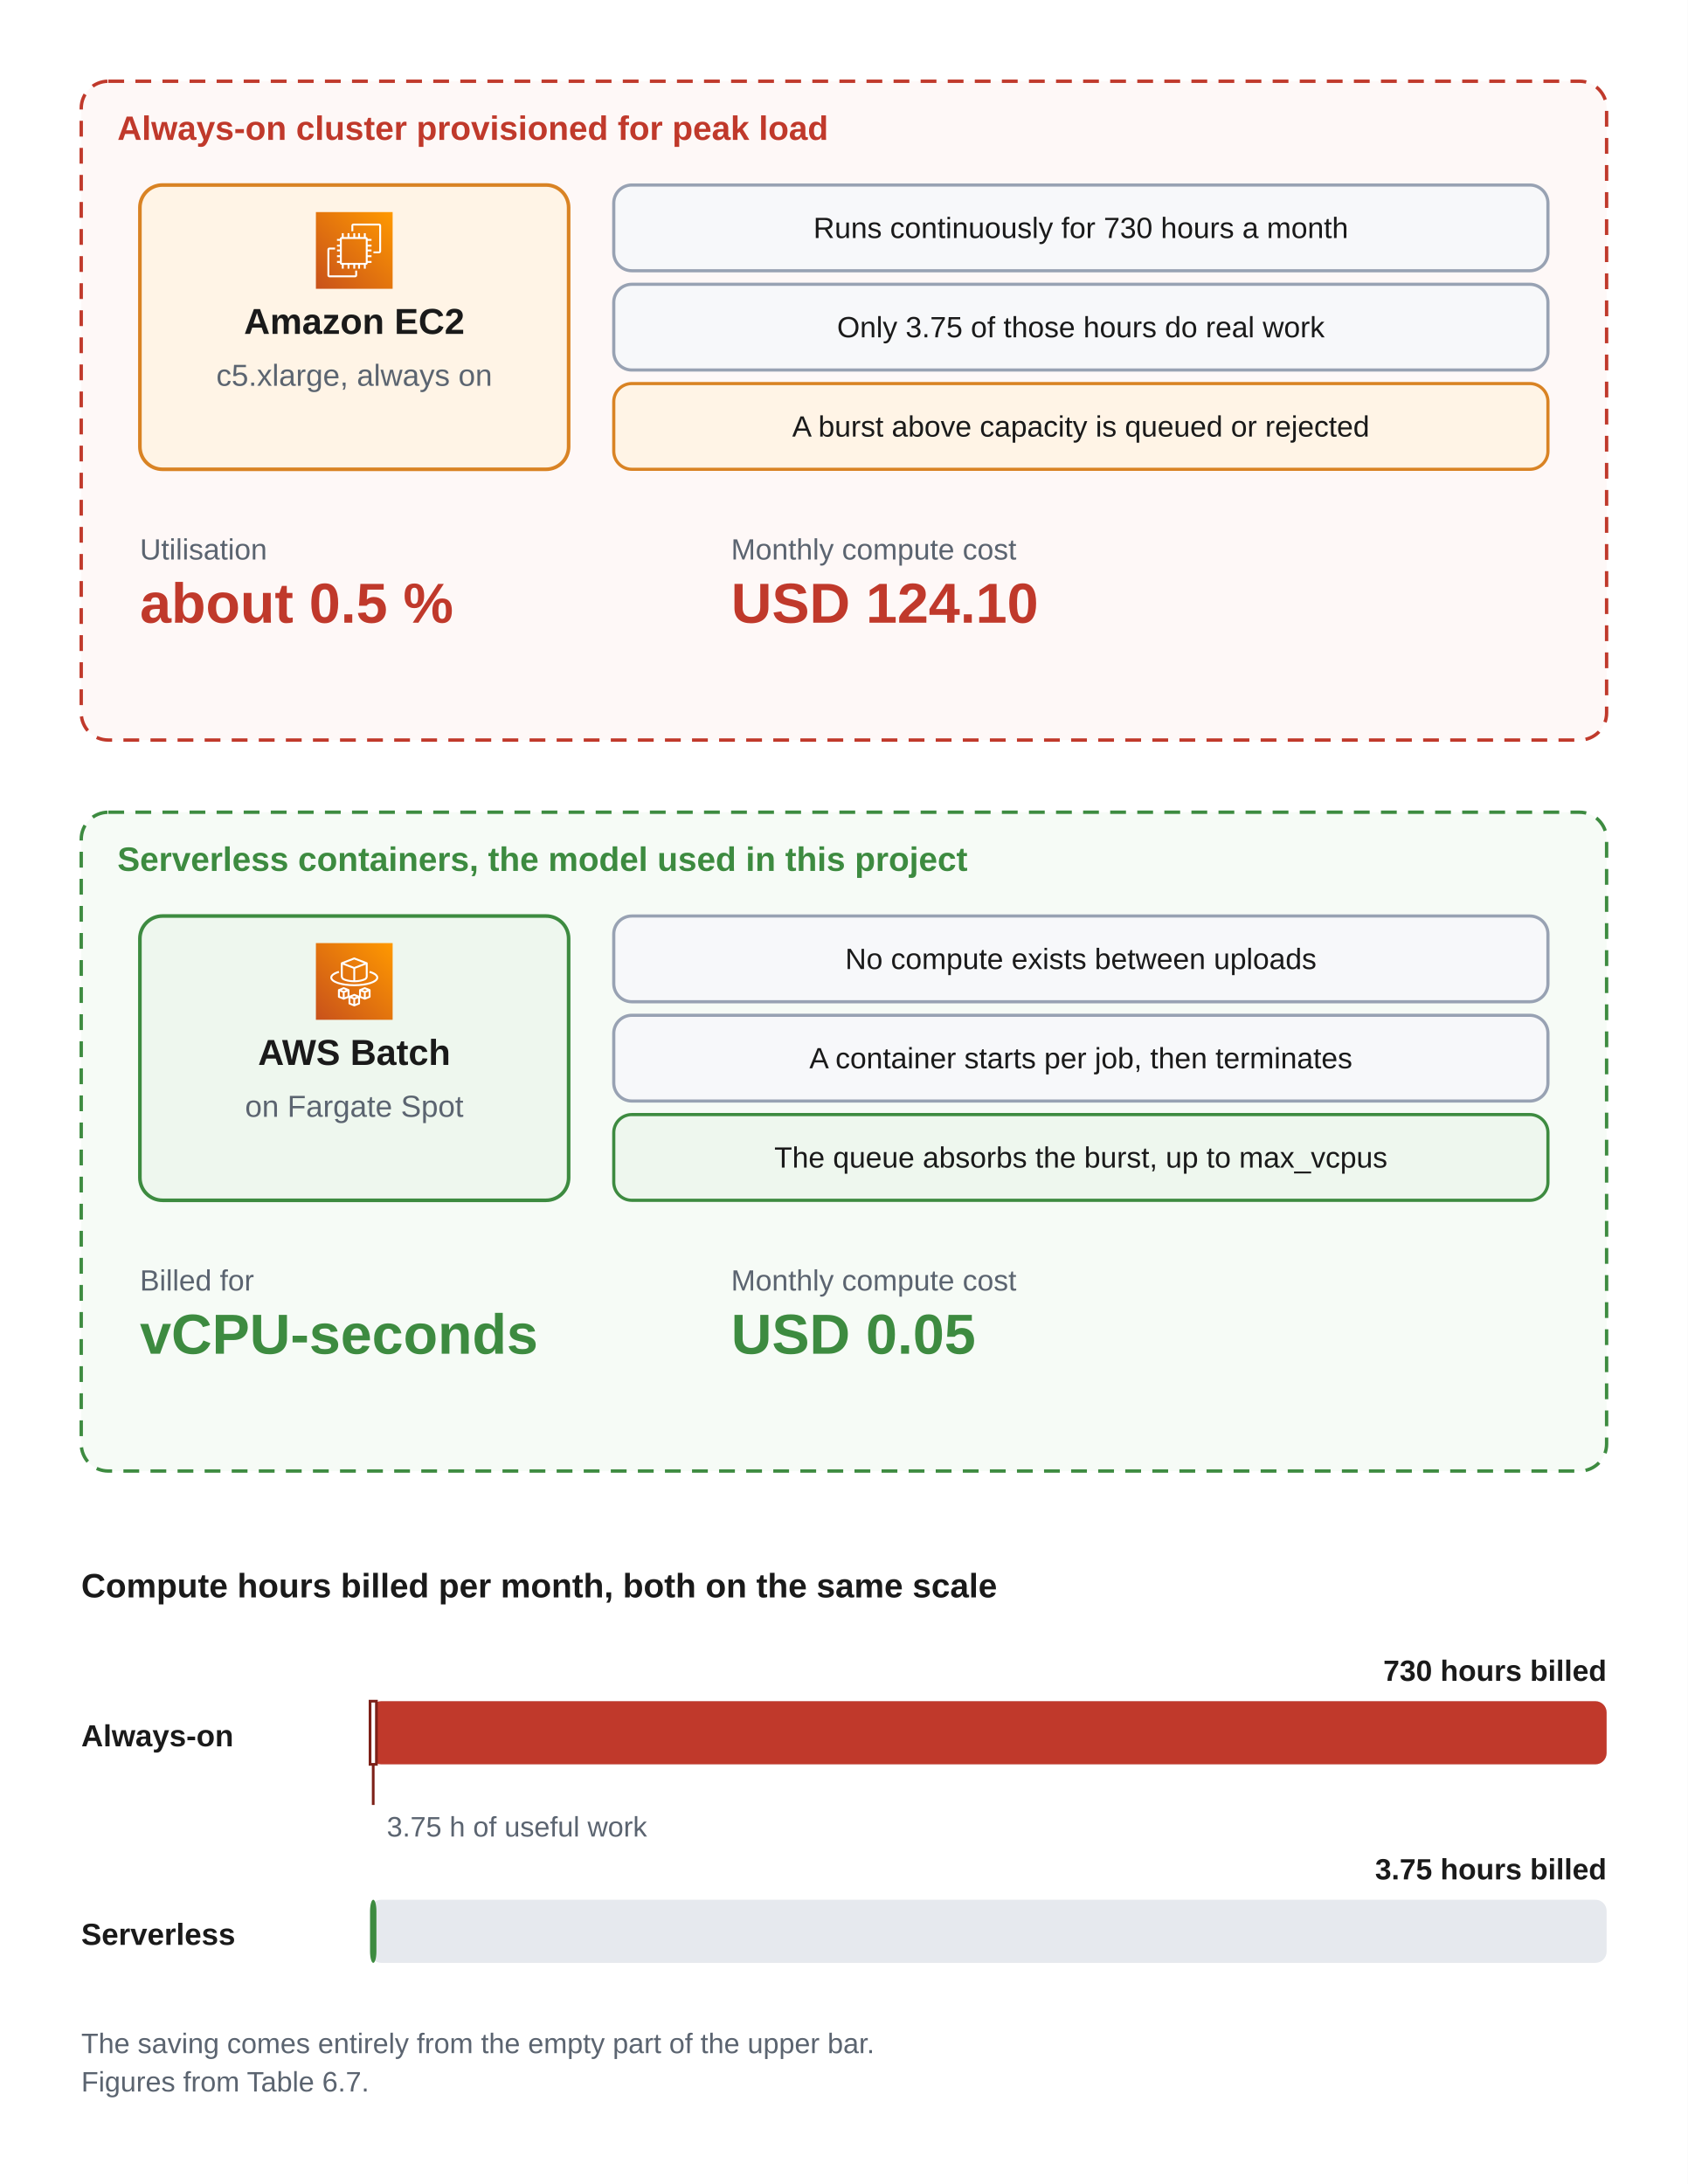
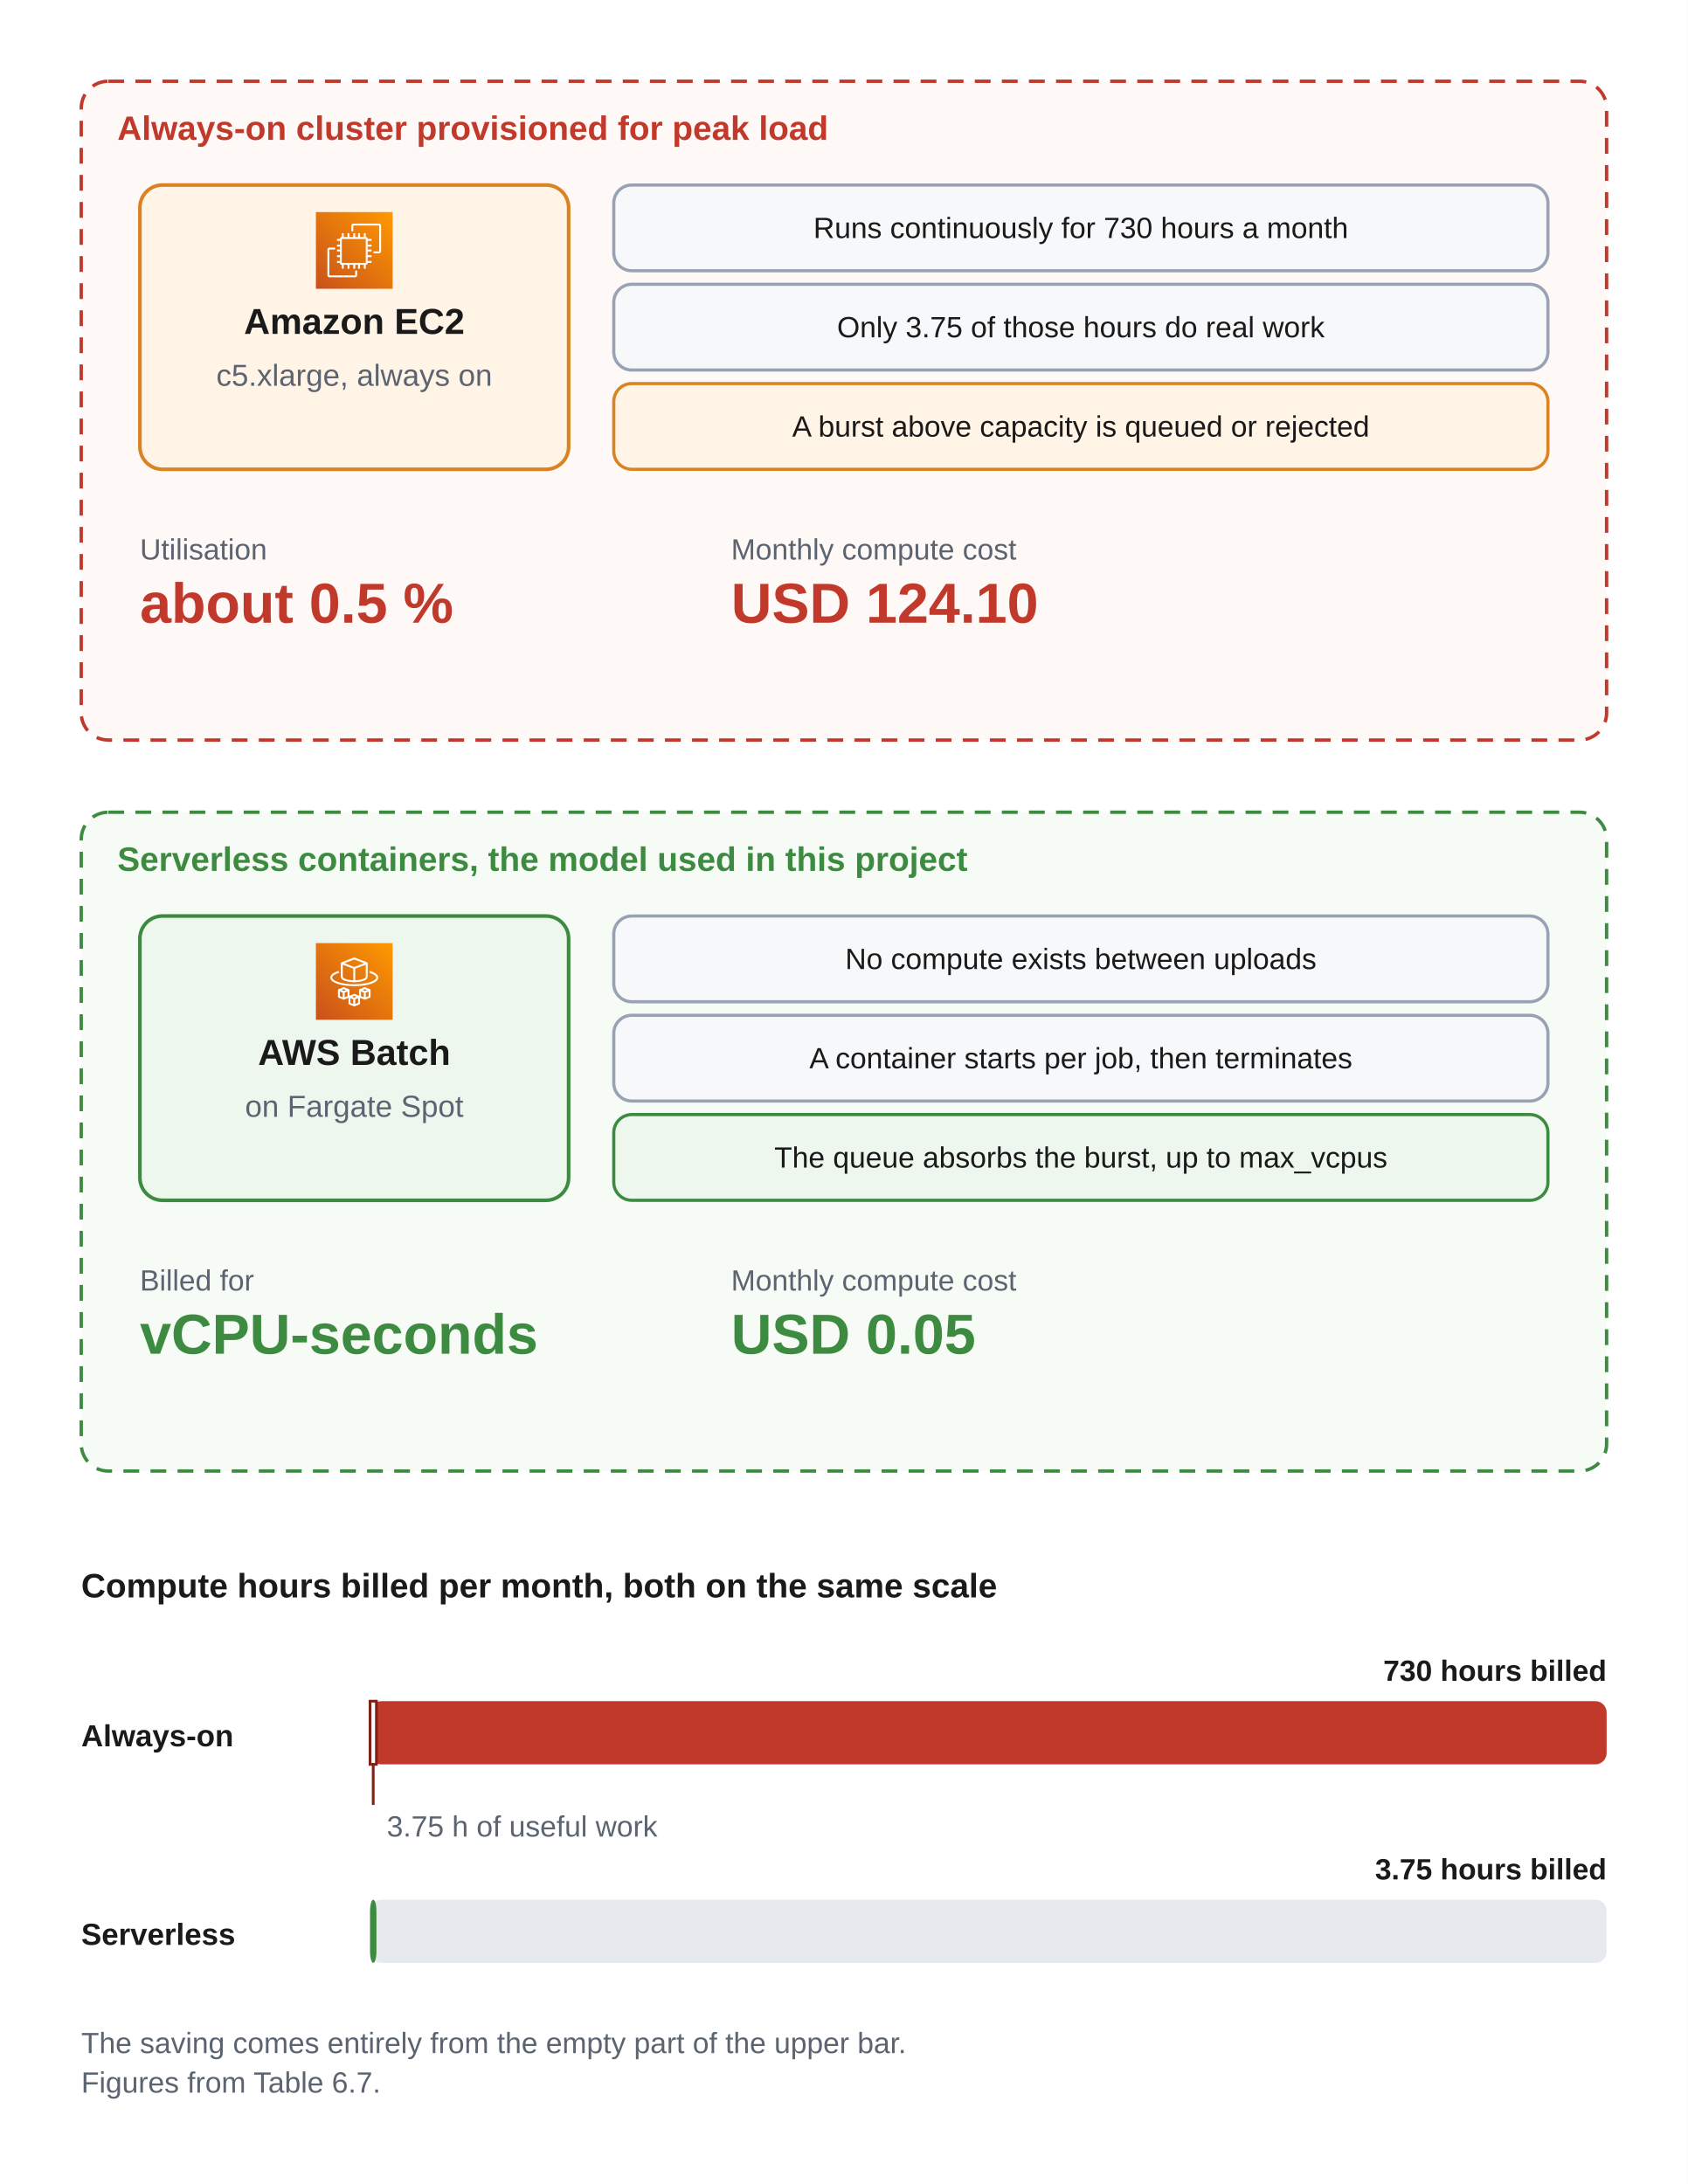
<svg xmlns="http://www.w3.org/2000/svg" width="748" height="968" viewBox="0 0 748 968">
  <defs>
    <marker id="arrow" viewBox="0 0 10 10" refX="9" refY="5" markerWidth="7" markerHeight="7" orient="auto-start-reverse">
      <path d="M 0 0 L 10 5 L 0 10 z" fill="#4a5568" />
    </marker>
  </defs>
  <rect width="748" height="968" fill="#ffffff" />
  <rect x="36" y="36" width="676" height="292" rx="12" fill="#fef8f7" stroke="#c0392b" stroke-width="1.5" stroke-dasharray="7 5" />
  <text x="52" y="62.0" font-family="Arial, Helvetica, sans-serif" font-size="15" font-weight="bold" fill="#c0392b" text-anchor="start">Always-on cluster provisioned for peak load</text>
  <rect x="62" y="82" width="190" height="126" rx="10" fill="#fff4e6" stroke="#d98324" stroke-width="1.6" />
  <g transform="translate(140.00 94.00) scale(0.13281)">
    <defs>
      <linearGradient id="SVGeyciVcvH" x1="0%" x2="100%" y1="100%" y2="0%">
        <stop offset="0%" stop-color="#c8511b" />
        <stop offset="100%" stop-color="#f90" />
      </linearGradient>
    </defs>
    <path fill="url(#SVGeyciVcvH)" d="M0 0h256v256H0z" />
    <path fill="#fff" d="M86.4 169.6h80v-80h-80zm86.4-80h12.8V96h-12.8v12.8h12.8v6.4h-12.8v9.6h12.8v6.4h-12.8V144h12.8v6.4h-12.8v12.8h12.8v6.4h-12.8v.435a5.97 5.97 0 0 1-5.965 5.965h-.435v12.8H160V176h-12.8v12.8h-6.4V176h-9.6v12.8h-6.4V176H112v12.8h-6.4V176H92.8v12.8h-6.4V176h-.435A5.97 5.97 0 0 1 80 170.035v-.435h-9.6v-6.4H80v-12.8h-9.6V144H80v-12.8h-9.6v-6.4H80v-9.6h-9.6v-6.4H80V96h-9.6v-6.4H80v-.435a5.97 5.97 0 0 1 5.965-5.965h.435V70.4h6.4v12.8h12.8V70.4h6.4v12.8h12.8V70.4h6.4v12.8h9.6V70.4h6.4v12.8H160V70.4h6.4v12.8h.435a5.97 5.97 0 0 1 5.965 5.965zm-41.6 121.203a.4.4 0 0 1-.397.397H45.197a.4.4 0 0 1-.397-.397v-85.606a.4.4 0 0 1 .397-.397H64v-6.4H45.197a6.805 6.805 0 0 0-6.797 6.797v85.606a6.805 6.805 0 0 0 6.797 6.797h85.606a6.805 6.805 0 0 0 6.797-6.797V195.2h-6.4zm86.4-165.606v85.606a6.805 6.805 0 0 1-6.797 6.797H192v-6.4h18.803a.4.4 0 0 0 .397-.397V45.197a.4.4 0 0 0-.397-.397h-85.606a.4.4 0 0 0-.397.397V64h-6.4V45.197a6.805 6.805 0 0 1 6.797-6.797h85.606a6.805 6.805 0 0 1 6.797 6.797" />
  </g>
  <text x="157" y="148.0" font-family="Arial, Helvetica, sans-serif" font-size="16" font-weight="bold" fill="#1a1a1a" text-anchor="middle">Amazon EC2</text>
  <text x="157" y="171.0" font-family="Arial, Helvetica, sans-serif" font-size="13.5" font-weight="normal" fill="#5b6470" text-anchor="middle">c5.xlarge, always on</text>
  <rect x="272" y="82" width="414" height="38" rx="8" fill="#f7f8fa" stroke="#98a2b3" stroke-width="1.4" />
  <text x="479" y="105.5" font-family="Arial, Helvetica, sans-serif" font-size="13" font-weight="normal" fill="#1a1a1a" text-anchor="middle">Runs continuously for 730 hours a month</text>
  <rect x="272" y="126" width="414" height="38" rx="8" fill="#f7f8fa" stroke="#98a2b3" stroke-width="1.4" />
  <text x="479" y="149.5" font-family="Arial, Helvetica, sans-serif" font-size="13" font-weight="normal" fill="#1a1a1a" text-anchor="middle">Only 3.75 of those hours do real work</text>
  <rect x="272" y="170" width="414" height="38" rx="8" fill="#fff4e6" stroke="#d98324" stroke-width="1.4" />
  <text x="479" y="193.5" font-family="Arial, Helvetica, sans-serif" font-size="13" font-weight="normal" fill="#1a1a1a" text-anchor="middle">A burst above capacity is queued or rejected</text>
  <text x="62" y="248.0" font-family="Arial, Helvetica, sans-serif" font-size="13" font-weight="normal" fill="#5b6470" text-anchor="start">Utilisation</text>
  <text x="62" y="276.0" font-family="Arial, Helvetica, sans-serif" font-size="25" font-weight="bold" fill="#c0392b" text-anchor="start">about 0.5 %</text>
  <text x="324" y="248.0" font-family="Arial, Helvetica, sans-serif" font-size="13" font-weight="normal" fill="#5b6470" text-anchor="start">Monthly compute cost</text>
  <text x="324" y="276.0" font-family="Arial, Helvetica, sans-serif" font-size="25" font-weight="bold" fill="#c0392b" text-anchor="start">USD 124.10</text>
  <rect x="36" y="360" width="676" height="292" rx="12" fill="#f6fbf6" stroke="#3d8b40" stroke-width="1.5" stroke-dasharray="7 5" />
  <text x="52" y="386.0" font-family="Arial, Helvetica, sans-serif" font-size="15" font-weight="bold" fill="#3d8b40" text-anchor="start">Serverless containers, the model used in this project</text>
  <rect x="62" y="406" width="190" height="126" rx="10" fill="#eef7ee" stroke="#3d8b40" stroke-width="1.6" />
  <g transform="translate(140.00 418.00) scale(0.13281)">
    <defs>
      <linearGradient id="SVGeyciVcvH" x1="0%" x2="100%" y1="100%" y2="0%">
        <stop offset="0%" stop-color="#c8511b" />
        <stop offset="100%" stop-color="#f90" />
      </linearGradient>
    </defs>
    <path fill="url(#SVGeyciVcvH)" d="M0 0h256v256H0z" />
    <path fill="#fff" d="M166.4 180.874v-15.508l9.6-3.84v15.508zm-16-19.348l9.6 3.84v15.508l-9.6-3.84zm-19.2 41.748v-15.508l9.6-3.84v15.508zm-16-19.348l9.6 3.84v15.508l-9.6-3.84zM96 180.874v-15.508l9.6-3.84v15.508zm-16-19.348l9.6 3.84v15.508l-9.6-3.84zm12.8-7.68l7.386 2.954l-7.386 2.954l-7.386-2.954zm35.2 22.4l7.386 2.954l-7.386 2.954l-7.386-2.954zm35.2-22.4l7.386 2.954l-7.386 2.954l-7.386-2.954zm17.187-.019l-16-6.4c-.761-.3-1.613-.3-2.374 0l-16 6.4A3.205 3.205 0 0 0 144 156.8v18.954l-14.813-5.927c-.761-.3-1.613-.3-2.374 0L112 175.754V156.8a3.205 3.205 0 0 0-2.013-2.973l-16-6.4c-.761-.3-1.613-.3-2.374 0l-16 6.4A3.205 3.205 0 0 0 73.6 156.8v22.4c0 1.309.797 2.483 2.013 2.973l16 6.4c.38.15.784.227 1.187.227s.806-.077 1.187-.227l14.813-5.927V201.6c0 1.309.797 2.483 2.013 2.973l16 6.4c.38.15.784.227 1.187.227s.806-.077 1.187-.227l16-6.4a3.205 3.205 0 0 0 2.013-2.973v-18.954l14.813 5.927c.38.15.784.227 1.187.227s.806-.077 1.187-.227l16-6.4a3.205 3.205 0 0 0 2.013-2.973v-22.4a3.205 3.205 0 0 0-2.013-2.973M208 115.002c0 18.704-41.22 28.8-80 28.8s-80-10.096-80-28.8c0-8.932 9.904-16.794 27.888-22.141l1.824 6.134c-14.38 4.275-23.312 10.41-23.312 16.007c0 10.595 30.224 22.4 73.6 22.4s73.6-11.805 73.6-22.4c0-5.597-8.931-11.732-23.312-16.007l1.824-6.134C198.096 98.208 208 106.07 208 115m-80-60.375L160.685 67.2L128 79.773L95.315 67.2zm33.856 63.267c-6.035 2.701-16.166 5.847-30.656 6.27V85.397l35.2-13.536v39.012c0 3.043-1.78 5.798-4.544 7.02m-72.256-7.02V71.862l35.2 13.536v38.765c-14.49-.422-24.62-3.568-30.669-6.275c-2.752-1.216-4.531-3.971-4.531-7.014m1.933 12.86c7.043 3.152 19.088 6.912 36.467 6.912c17.38 0 29.424-3.76 36.458-6.905c5.068-2.243 8.342-7.293 8.342-12.867V67.2a3.2 3.2 0 0 0-2.051-2.989l-41.6-16a3.23 3.23 0 0 0-2.298 0l-41.6 16A3.2 3.2 0 0 0 83.2 67.2v43.674c0 5.574 3.274 10.624 8.333 12.86" />
  </g>
  <text x="157" y="472.0" font-family="Arial, Helvetica, sans-serif" font-size="16" font-weight="bold" fill="#1a1a1a" text-anchor="middle">AWS Batch</text>
  <text x="157" y="495.0" font-family="Arial, Helvetica, sans-serif" font-size="13.5" font-weight="normal" fill="#5b6470" text-anchor="middle">on Fargate Spot</text>
  <rect x="272" y="406" width="414" height="38" rx="8" fill="#f7f8fa" stroke="#98a2b3" stroke-width="1.4" />
  <text x="479" y="429.5" font-family="Arial, Helvetica, sans-serif" font-size="13" font-weight="normal" fill="#1a1a1a" text-anchor="middle">No compute exists between uploads</text>
  <rect x="272" y="450" width="414" height="38" rx="8" fill="#f7f8fa" stroke="#98a2b3" stroke-width="1.4" />
  <text x="479" y="473.5" font-family="Arial, Helvetica, sans-serif" font-size="13" font-weight="normal" fill="#1a1a1a" text-anchor="middle">A container starts per job, then terminates</text>
  <rect x="272" y="494" width="414" height="38" rx="8" fill="#eef7ee" stroke="#3d8b40" stroke-width="1.4" />
  <text x="479" y="517.5" font-family="Arial, Helvetica, sans-serif" font-size="13" font-weight="normal" fill="#1a1a1a" text-anchor="middle">The queue absorbs the burst, up to max_vcpus</text>
  <text x="62" y="572.0" font-family="Arial, Helvetica, sans-serif" font-size="13" font-weight="normal" fill="#5b6470" text-anchor="start">Billed for</text>
  <text x="62" y="600.0" font-family="Arial, Helvetica, sans-serif" font-size="25" font-weight="bold" fill="#3d8b40" text-anchor="start">vCPU-seconds</text>
  <text x="324" y="572.0" font-family="Arial, Helvetica, sans-serif" font-size="13" font-weight="normal" fill="#5b6470" text-anchor="start">Monthly compute cost</text>
  <text x="324" y="600.0" font-family="Arial, Helvetica, sans-serif" font-size="25" font-weight="bold" fill="#3d8b40" text-anchor="start">USD 0.05</text>
  <text x="36" y="708.0" font-family="Arial, Helvetica, sans-serif" font-size="15" font-weight="bold" fill="#1a1a1a" text-anchor="start">Compute hours billed per month, both on the same scale</text>
  <text x="36" y="774.0" font-family="Arial, Helvetica, sans-serif" font-size="13.5" font-weight="bold" fill="#1a1a1a" text-anchor="start">Always-on</text>
  <rect x="164" y="754" width="548" height="28" rx="5" fill="#e6e9ee" />
  <rect x="164" y="754" width="548.00" height="28" rx="5" fill="#c0392b" />
  <text x="712" y="745.0" font-family="Arial, Helvetica, sans-serif" font-size="13" font-weight="bold" fill="#1a1a1a" text-anchor="end">730 hours billed</text>
  <rect x="164" y="754" width="2.82" height="28" fill="#ffffff" stroke="#7d2018" stroke-width="1.2" />
  <path d="M 165.4 782 L 165.4 800" stroke="#7d2018" stroke-width="1.2" />
-   <text x="171.408" y="814.0" font-family="Arial, Helvetica, sans-serif" font-size="12.5" font-weight="normal" fill="#5b6470" text-anchor="start">3.75 h of useful work</text>
+   <text x="171.408" y="814.0" font-family="Arial, Helvetica, sans-serif" font-size="13" font-weight="normal" fill="#5b6470" text-anchor="start">3.75 h of useful work</text>
  <text x="36" y="862.0" font-family="Arial, Helvetica, sans-serif" font-size="13.5" font-weight="bold" fill="#1a1a1a" text-anchor="start">Serverless</text>
  <rect x="164" y="842" width="548" height="28" rx="5" fill="#e6e9ee" />
  <rect x="164" y="842" width="2.82" height="28" rx="5" fill="#3d8b40" />
  <text x="712" y="833.0" font-family="Arial, Helvetica, sans-serif" font-size="13" font-weight="bold" fill="#1a1a1a" text-anchor="end">3.75 hours billed</text>
-   <text x="36" y="910.0" font-family="Arial, Helvetica, sans-serif" font-size="12.5" font-weight="normal" fill="#5b6470" text-anchor="start">The saving comes entirely from the empty part of the upper bar.</text>
-   <text x="36" y="927.0" font-family="Arial, Helvetica, sans-serif" font-size="12.5" font-weight="normal" fill="#5b6470" text-anchor="start">Figures from Table 6.7.</text>
+   <text x="36" y="910.0" font-family="Arial, Helvetica, sans-serif" font-size="13" font-weight="normal" fill="#5b6470" text-anchor="start">The saving comes entirely from the empty part of the upper bar.</text>
+   <text x="36" y="927.5" font-family="Arial, Helvetica, sans-serif" font-size="13" font-weight="normal" fill="#5b6470" text-anchor="start">Figures from Table 6.7.</text>
</svg>
